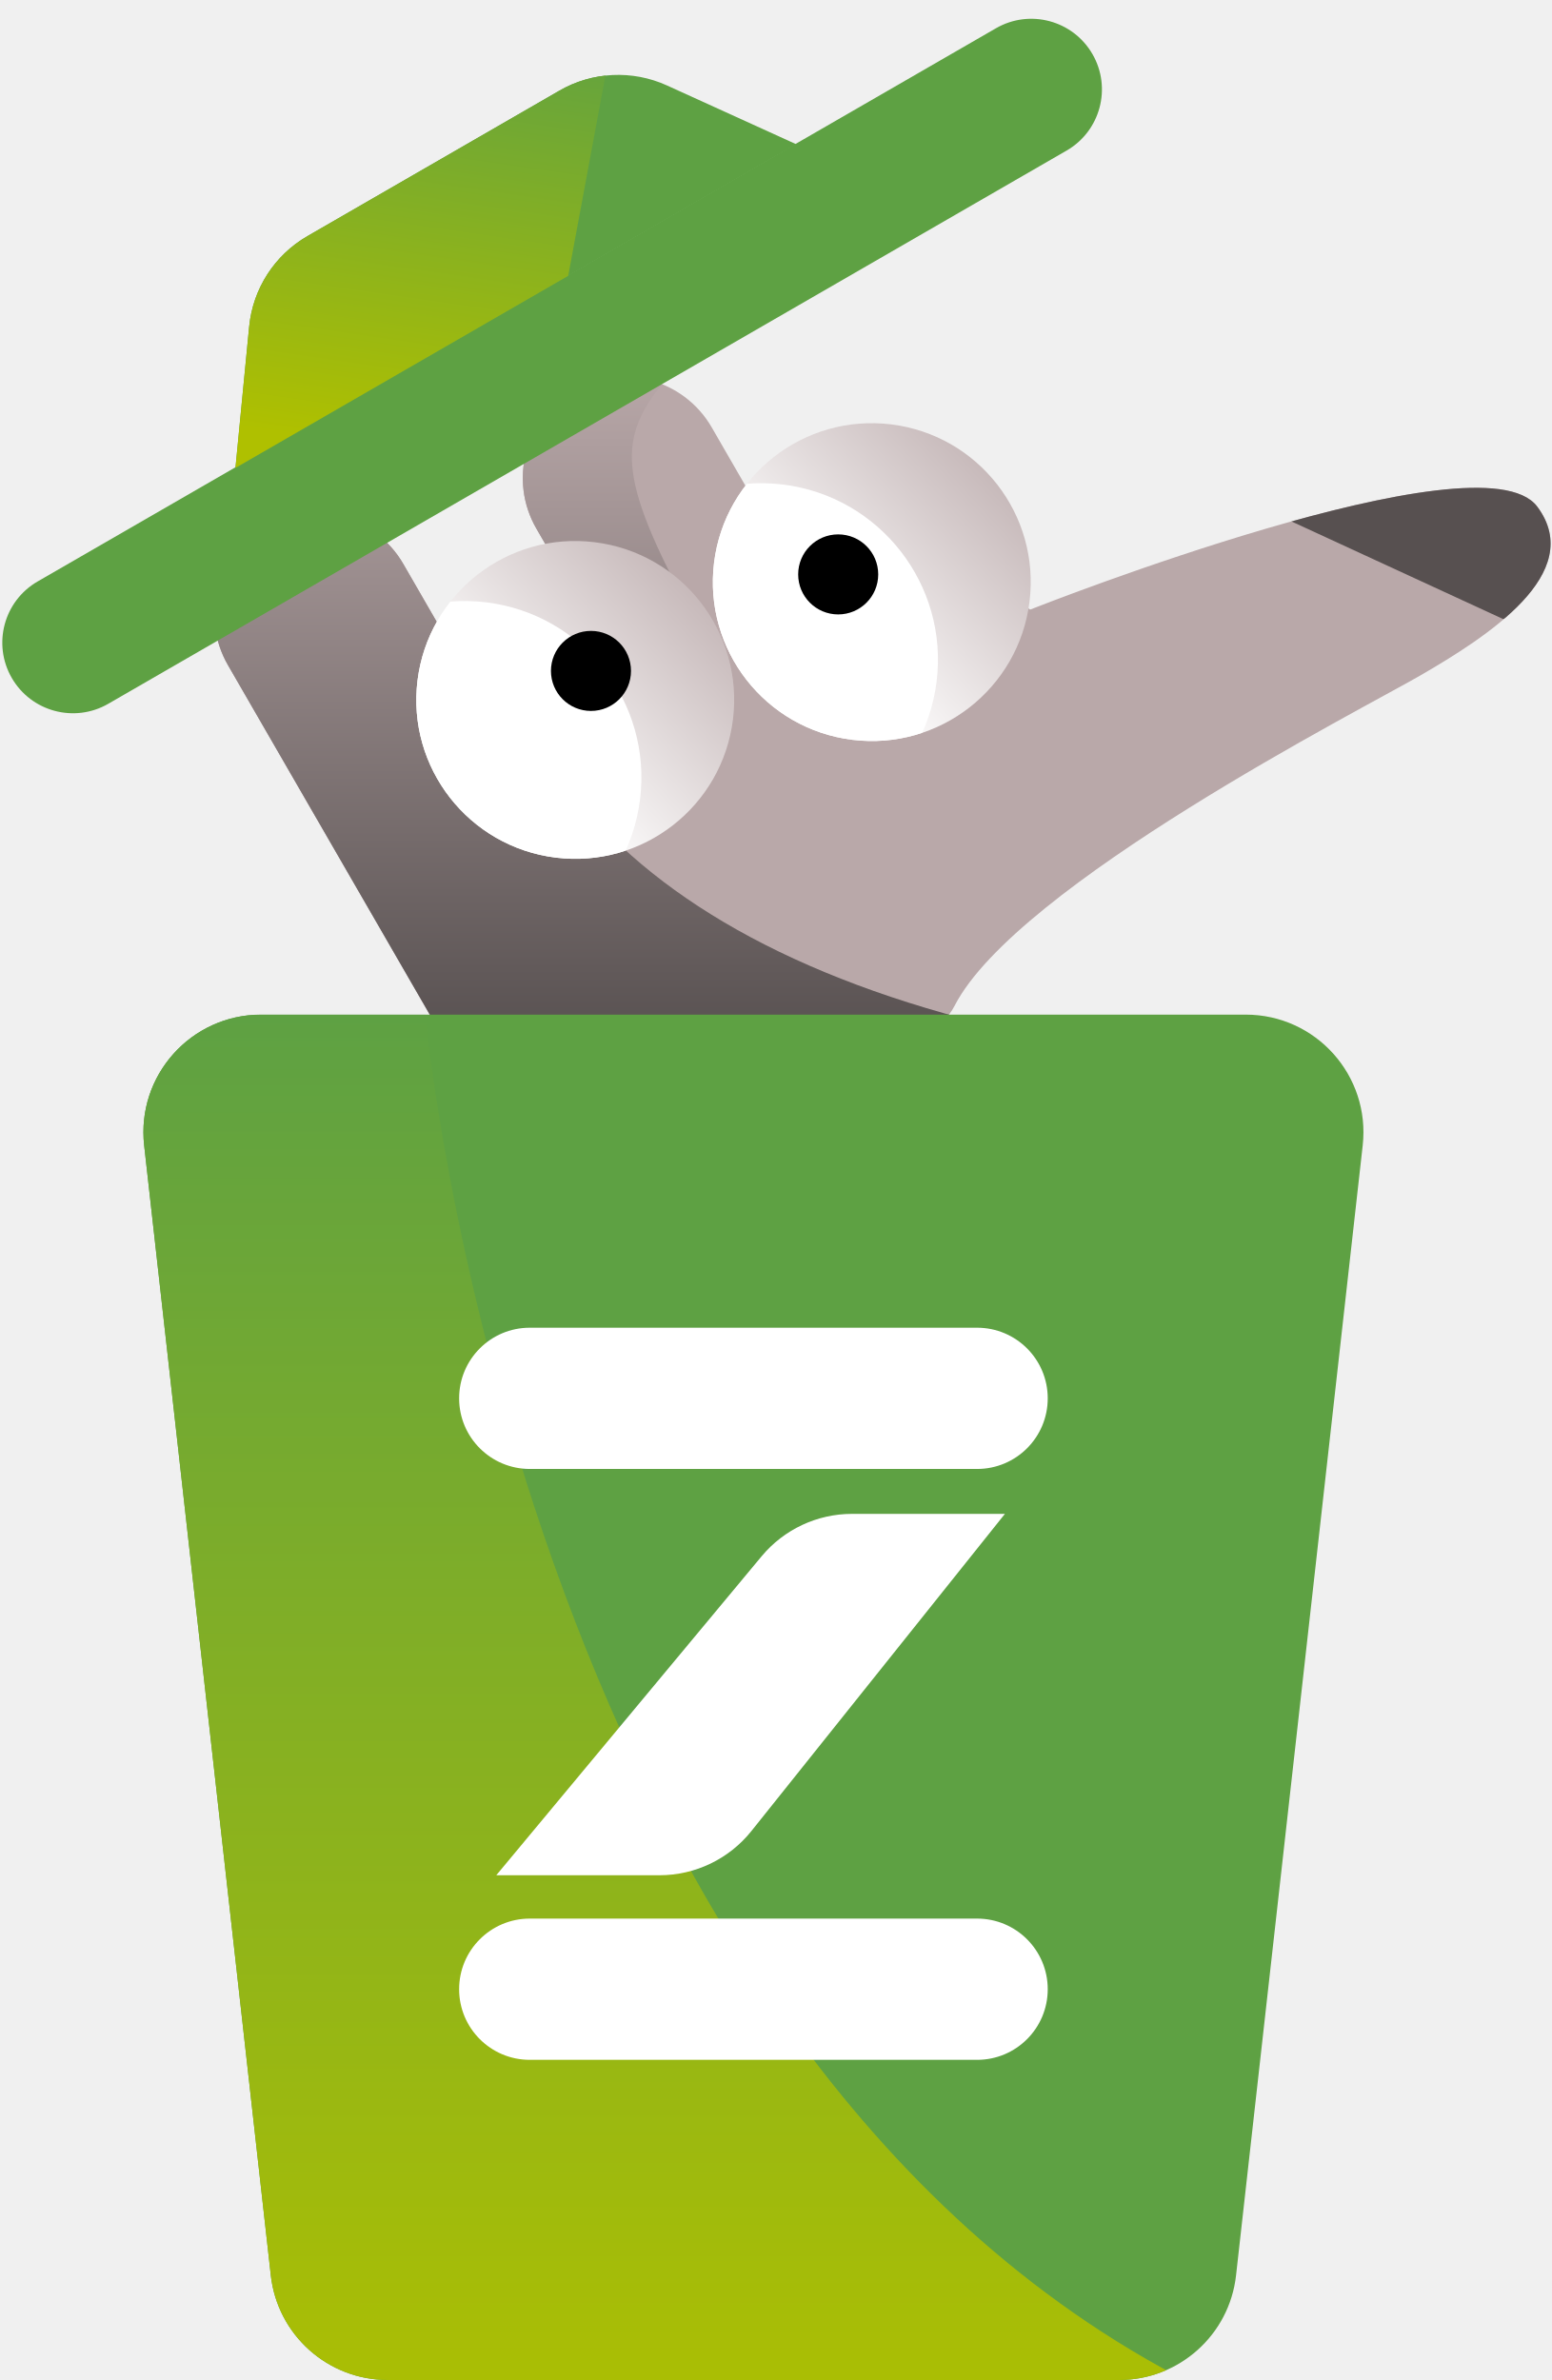
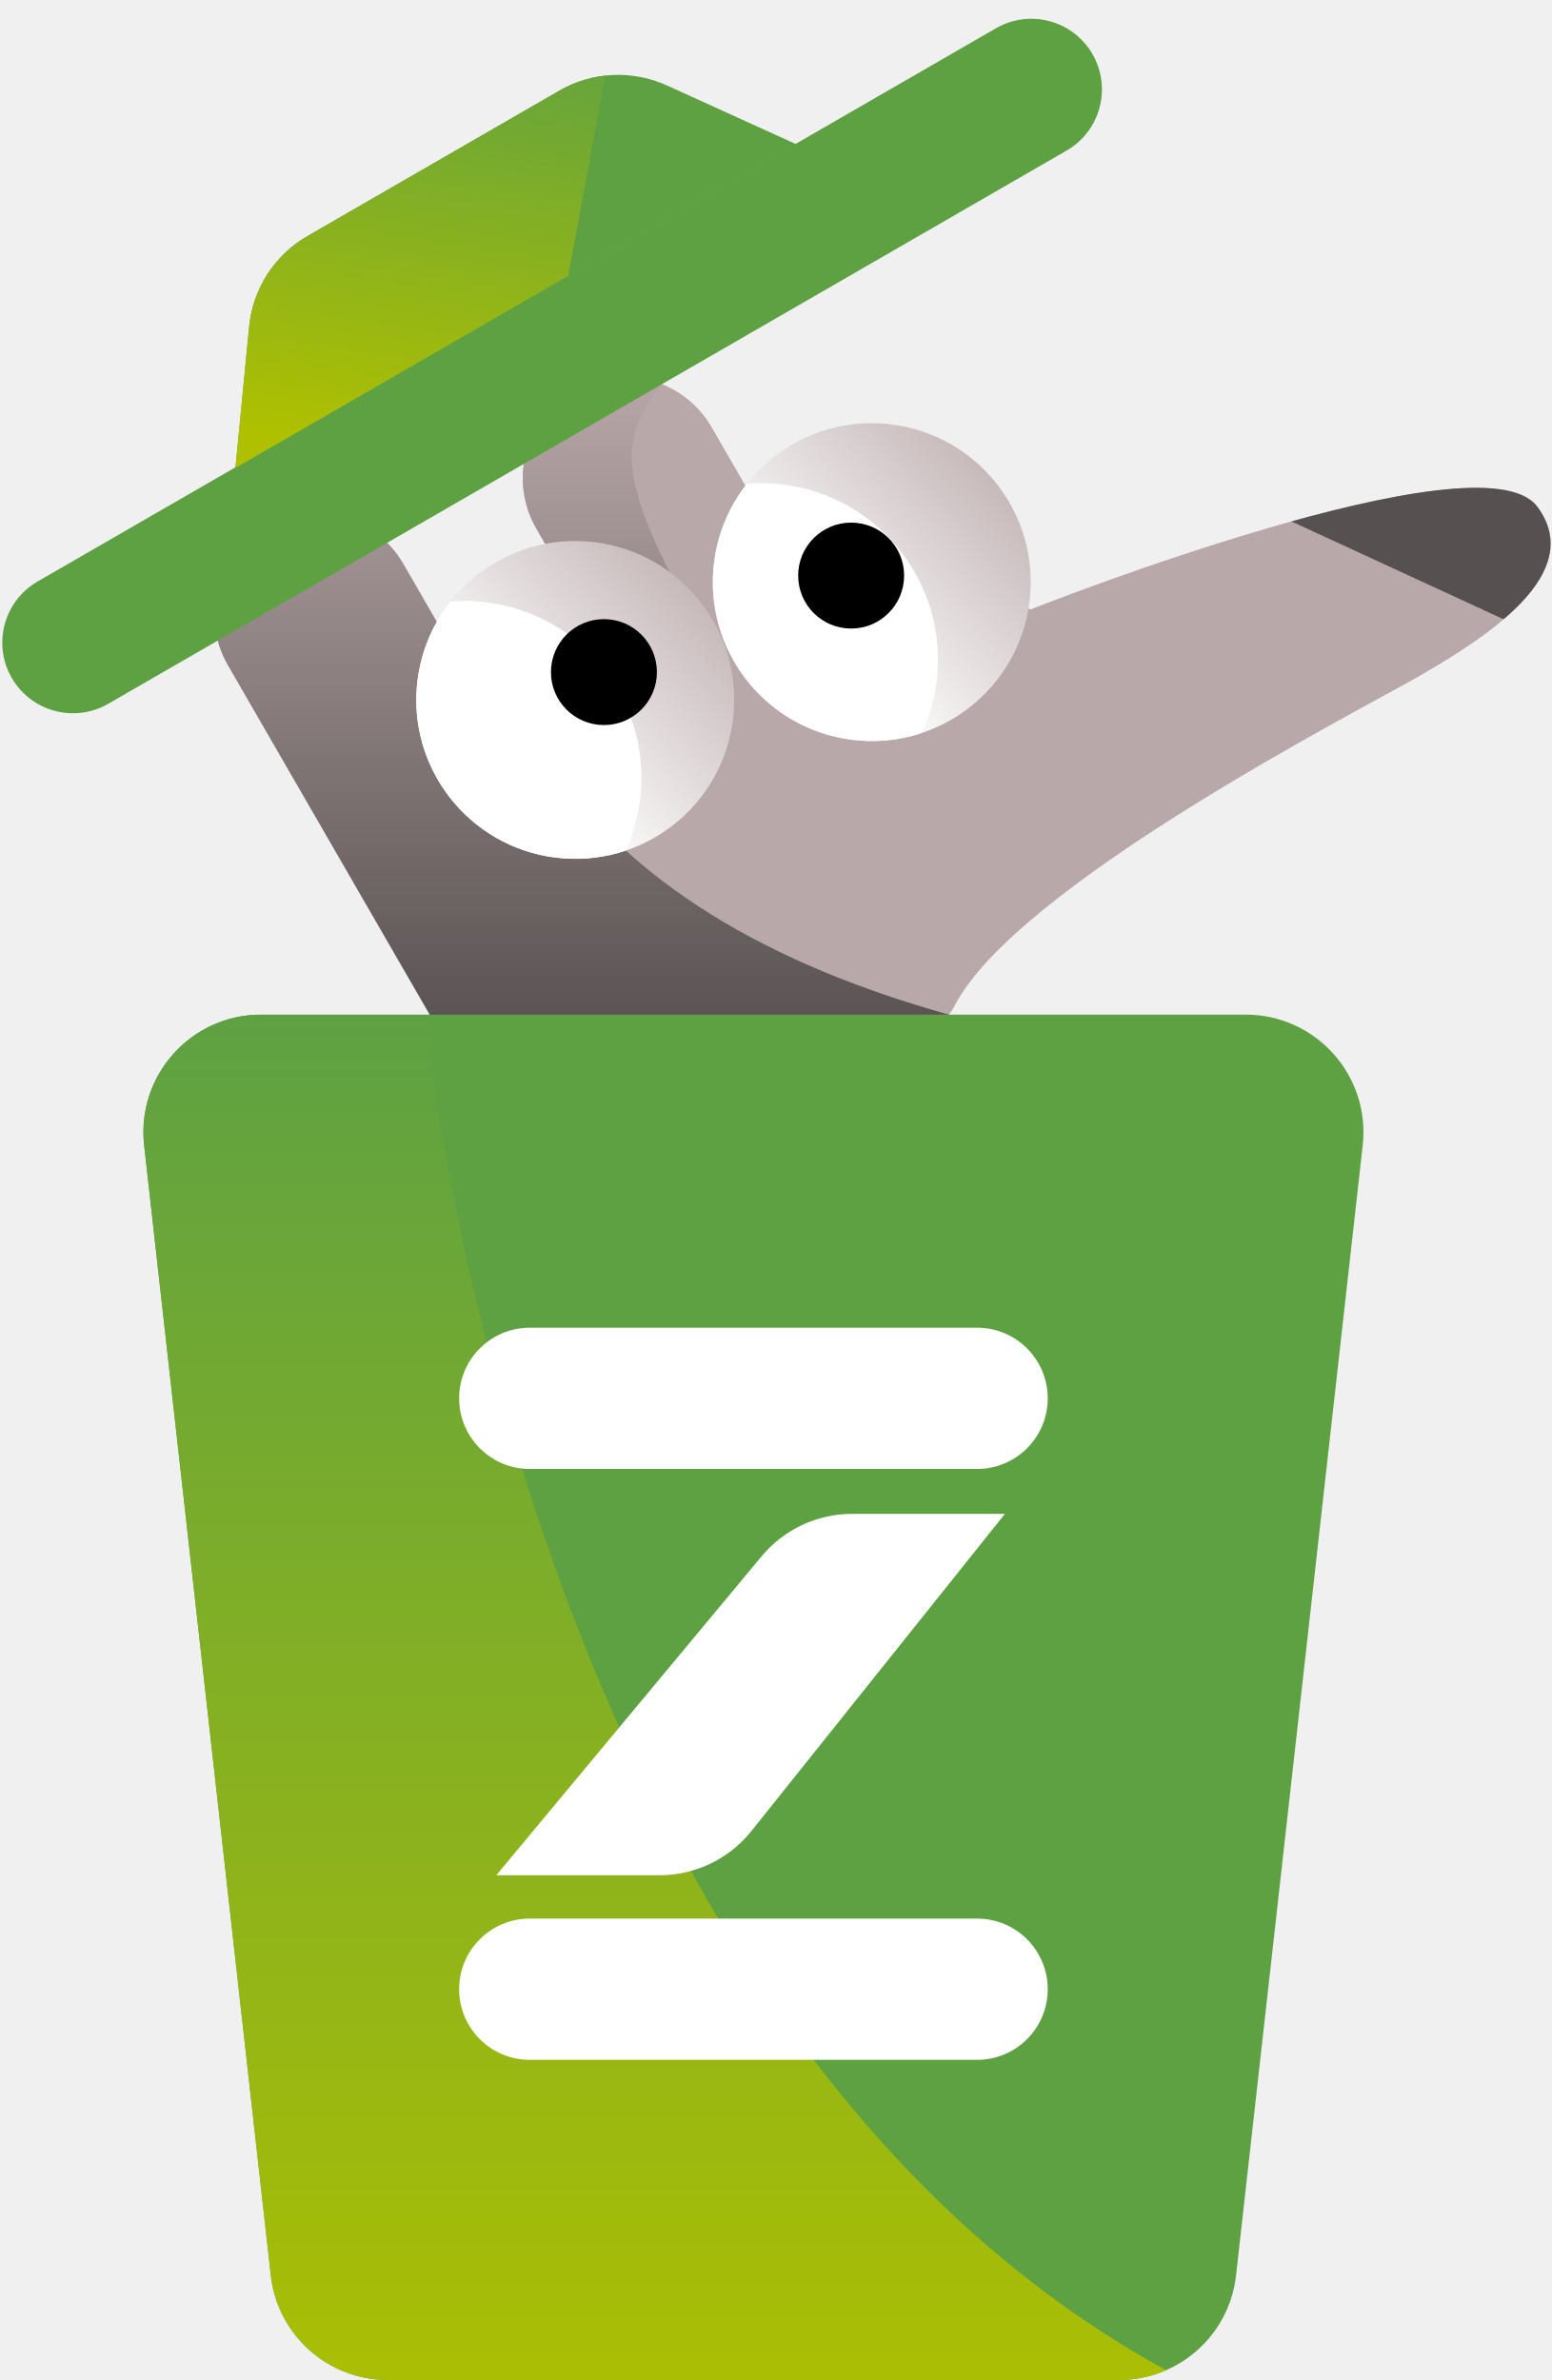
<svg xmlns="http://www.w3.org/2000/svg" width="659" height="1011" viewBox="0 0 659 1011" fill="none">
  <path d="M112.806 224.25C133.134 212.514 159.126 219.479 170.862 239.806L265.439 403.618C277.175 423.945 270.21 449.938 249.883 461.674C229.555 473.41 203.563 466.445 191.827 446.118L97.25 282.306C85.514 261.979 92.479 235.986 112.806 224.25Z" fill="#B9A8A9" />
  <path d="M243.806 166.25C264.134 154.514 290.126 161.479 301.862 181.806L396.439 345.618C408.175 365.945 401.21 391.938 380.883 403.674C360.555 415.41 334.563 408.445 322.827 388.118L228.25 224.306C216.514 203.979 223.479 177.986 243.806 166.25Z" fill="#B9A8A9" />
  <path d="M437.5 259.5C442.5 257.5 629.026 184.143 652.5 215.5C673.257 243.227 631.362 270.046 603 286.5C578.765 300.559 431.5 375.5 405 427C383.8 468.2 250.167 446.5 186 430.5C228.833 345.667 339.1 192.7 437.5 259.5Z" fill="#B9A8A9" />
  <path d="M112.806 224.25C133.134 212.514 159.126 219.479 170.862 239.806L265.439 403.618C277.175 423.945 270.21 449.938 249.883 461.674C229.555 473.41 203.563 466.445 191.827 446.118L97.25 282.306C85.514 261.979 92.479 235.986 112.806 224.25Z" stroke="#B9A8A9" />
  <path d="M243.806 166.25C264.134 154.514 290.126 161.479 301.862 181.806L396.439 345.618C408.175 365.945 401.21 391.938 380.883 403.674C360.555 415.41 334.563 408.445 322.827 388.118L228.25 224.306C216.514 203.979 223.479 177.986 243.806 166.25Z" stroke="#B9A8A9" />
  <path d="M437.5 259.5C442.5 257.5 629.026 184.143 652.5 215.5C673.257 243.227 631.362 270.046 603 286.5C578.765 300.559 431.5 375.5 405 427C383.8 468.2 250.167 446.5 186 430.5C228.833 345.667 339.1 192.7 437.5 259.5Z" stroke="#B9A8A9" />
-   <mask id="mask0_13_90" style="mask-type:alpha" maskUnits="userSpaceOnUse" x="91" y="160" width="568" height="308">
+   <mask id="mask0_16_63" style="mask-type:alpha" maskUnits="userSpaceOnUse" x="91" y="160" width="568" height="308">
    <path d="M112.806 224.25C133.134 212.514 159.126 219.479 170.862 239.806L265.439 403.618C277.175 423.945 270.21 449.938 249.883 461.674C229.555 473.41 203.563 466.445 191.827 446.118L97.25 282.306C85.514 261.979 92.479 235.986 112.806 224.25Z" fill="#B9A8A9" />
    <path d="M243.806 166.25C264.134 154.514 290.126 161.479 301.862 181.806L396.439 345.618C408.175 365.945 401.21 391.938 380.883 403.674C360.555 415.41 334.563 408.445 322.827 388.118L228.25 224.306C216.514 203.979 223.479 177.986 243.806 166.25Z" fill="#B9A8A9" />
    <path d="M437.5 259.5C442.5 257.5 629.026 184.143 652.5 215.5C673.257 243.227 631.362 270.046 603 286.5C578.765 300.559 431.5 375.5 405 427C383.8 468.2 250.167 446.5 186 430.5C228.833 345.667 339.1 192.7 437.5 259.5Z" fill="#B9A8A9" />
    <path d="M112.806 224.25C133.134 212.514 159.126 219.479 170.862 239.806L265.439 403.618C277.175 423.945 270.21 449.938 249.883 461.674C229.555 473.41 203.563 466.445 191.827 446.118L97.25 282.306C85.514 261.979 92.479 235.986 112.806 224.25Z" stroke="#B9A8A9" />
    <path d="M243.806 166.25C264.134 154.514 290.126 161.479 301.862 181.806L396.439 345.618C408.175 365.945 401.21 391.938 380.883 403.674C360.555 415.41 334.563 408.445 322.827 388.118L228.25 224.306C216.514 203.979 223.479 177.986 243.806 166.25Z" stroke="#B9A8A9" />
    <path d="M437.5 259.5C442.5 257.5 629.026 184.143 652.5 215.5C673.257 243.227 631.362 270.046 603 286.5C578.765 300.559 431.5 375.5 405 427C383.8 468.2 250.167 446.5 186 430.5C228.833 345.667 339.1 192.7 437.5 259.5Z" stroke="#B9A8A9" />
  </mask>
-   <g mask="url(#mask0_13_90)">
-     <path d="M212.5 163C182 285 238.5 387.142 409 432.642V444H90.5V163H212.5Z" fill="url(#paint0_linear_13_90)" />
-     <path d="M283 161C262 185.868 262 202.5 293.5 260.5L243.5 276L212.5 202.5C212.5 202.5 304 136.132 283 161Z" fill="url(#paint1_linear_13_90)" />
+   <g mask="url(#mask0_16_63)">
+     <path d="M212.5 163C182 285 238.5 387.142 409 432.642V444H90.5V163H212.5Z" fill="url(#paint0_linear_16_63)" />
+     <path d="M283 161C262 185.868 262 202.5 293.5 260.5L243.5 276L212.5 202.5C212.5 202.5 304 136.132 283 161Z" fill="url(#paint1_linear_16_63)" />
    <path d="M542 218.5L638.5 263L684 245.5L641.5 189.5L542 218.5Z" fill="#575050" />
  </g>
  <path d="M61.227 486.569C57.907 456.935 81.097 431 110.916 431H529.084C558.903 431 582.094 456.935 578.772 486.569L524.979 966.569C522.144 991.87 500.75 1011 475.29 1011H164.71C139.25 1011 117.856 991.87 115.021 966.569L61.227 486.569Z" fill="#5EA143" />
-   <mask id="mask1_13_90" style="mask-type:alpha" maskUnits="userSpaceOnUse" x="60" y="431" width="520" height="580">
+   <mask id="mask1_16_63" style="mask-type:alpha" maskUnits="userSpaceOnUse" x="60" y="431" width="520" height="580">
    <path d="M61.227 486.569C57.907 456.935 81.097 431 110.916 431H529.084C558.903 431 582.094 456.935 578.772 486.569L524.979 966.569C522.144 991.87 500.75 1011 475.29 1011H164.71C139.25 1011 117.856 991.87 115.021 966.569L61.227 486.569Z" fill="#5EA143" />
  </mask>
-   <g mask="url(#mask1_13_90)">
-     <path d="M180.621 431C180.621 431 220 861 500 1009.37V1048H105.096L35 431H180.621Z" fill="url(#paint2_linear_13_90)" />
+   <g mask="url(#mask1_16_63)">
+     <path d="M180.621 431C180.621 431 220 861 500 1009.37V1048H105.096L35 431H180.621Z" fill="url(#paint2_linear_16_63)" />
  </g>
-   <circle cx="370.273" cy="247.273" r="67.5" transform="rotate(7.04916 370.273 247.273)" fill="url(#paint3_linear_13_90)" />
-   <mask id="mask2_13_90" style="mask-type:alpha" maskUnits="userSpaceOnUse" x="302" y="179" width="136" height="136">
-     <circle cx="370.273" cy="247.273" r="67.5" transform="rotate(7.04916 370.273 247.273)" fill="url(#paint4_linear_13_90)" />
+   <circle cx="370.273" cy="247.273" r="67.5" transform="rotate(7.04916 370.273 247.273)" fill="url(#paint3_linear_16_63)" />
+   <mask id="mask2_16_63" style="mask-type:alpha" maskUnits="userSpaceOnUse" x="302" y="179" width="136" height="136">
+     <circle cx="370.273" cy="247.273" r="67.5" transform="rotate(7.04916 370.273 247.273)" fill="url(#paint4_linear_16_63)" />
  </mask>
-   <g mask="url(#mask2_13_90)">
+   <g mask="url(#mask2_16_63)">
    <circle cx="323.37" cy="280.267" r="75" transform="rotate(7.04916 323.37 280.267)" fill="white" />
  </g>
-   <circle cx="244.319" cy="297.319" r="67.5" transform="rotate(7.04916 244.319 297.319)" fill="url(#paint5_linear_13_90)" />
-   <mask id="mask3_13_90" style="mask-type:alpha" maskUnits="userSpaceOnUse" x="176" y="229" width="136" height="136">
-     <circle cx="244.319" cy="297.319" r="67.5" transform="rotate(7.04916 244.319 297.319)" fill="url(#paint6_linear_13_90)" />
+   <circle cx="244.319" cy="297.319" r="67.5" transform="rotate(7.04916 244.319 297.319)" fill="url(#paint5_linear_16_63)" />
+   <mask id="mask3_16_63" style="mask-type:alpha" maskUnits="userSpaceOnUse" x="176" y="229" width="136" height="136">
+     <circle cx="244.319" cy="297.319" r="67.5" transform="rotate(7.04916 244.319 297.319)" fill="url(#paint6_linear_16_63)" />
  </mask>
-   <g mask="url(#mask3_13_90)">
+   <g mask="url(#mask3_16_63)">
    <circle cx="197.415" cy="330.312" r="75" transform="rotate(7.04916 197.415 330.312)" fill="white" />
  </g>
-   <circle cx="251" cy="285" r="17" fill="black" />
-   <circle cx="356" cy="244" r="17" fill="black" />
+   <circle cx="256.5" cy="285.5" r="22.5" fill="black" />
+   <circle cx="361.5" cy="244.5" r="22.5" fill="black" />
  <path d="M5 287.981C-3.284 273.632 1.632 255.284 15.981 247L423.013 12C437.361 3.716 455.709 8.632 463.993 22.981C472.278 37.33 467.361 55.677 453.013 63.962L45.981 298.962C31.632 307.246 13.284 302.33 5 287.981Z" fill="#5EA143" />
  <path d="M105.823 138.756C107.381 122.683 116.605 108.353 130.589 100.28L237.576 38.51C251.561 30.437 268.583 29.613 283.281 36.3L338.161 61.267L100.004 198.767L105.823 138.756Z" fill="#5EA143" />
-   <mask id="mask4_13_90" style="mask-type:alpha" maskUnits="userSpaceOnUse" x="100" y="31" width="239" height="168">
+   <mask id="mask4_16_63" style="mask-type:alpha" maskUnits="userSpaceOnUse" x="100" y="31" width="239" height="168">
    <path d="M105.823 138.756C107.381 122.683 116.605 108.353 130.589 100.28L237.576 38.51C251.561 30.437 268.583 29.613 283.281 36.3L338.161 61.267L100.004 198.767L105.823 138.756Z" fill="#5EA143" />
  </mask>
-   <g mask="url(#mask4_13_90)">
-     <path d="M96.402 142.192C95.825 124.021 105.155 106.969 120.77 97.658L260.432 14.383L183 431L98.044 193.836L96.402 142.192Z" fill="url(#paint7_linear_13_90)" />
+   <g mask="url(#mask4_16_63)">
+     <path d="M96.402 142.192C95.825 124.021 105.155 106.969 120.77 97.658L260.432 14.383L183 431L98.044 193.836L96.402 142.192Z" fill="url(#paint7_linear_16_63)" />
  </g>
  <rect x="195" y="564" width="250" height="60" rx="30" fill="white" />
  <rect x="195" y="815" width="250" height="60" rx="30" fill="white" />
  <path d="M210.783 796.587L323.47 661.101C332.97 649.68 347.056 643.074 361.912 643.074L426.813 643.074L319.145 777.801C309.657 789.674 295.284 796.587 280.086 796.587L210.783 796.587Z" fill="white" />
  <defs>
-     <linearGradient id="paint0_linear_13_90" x1="249.75" y1="155.424" x2="249.75" y2="444" gradientUnits="userSpaceOnUse">
+     <linearGradient id="paint0_linear_16_63" x1="249.75" y1="155.424" x2="249.75" y2="444" gradientUnits="userSpaceOnUse">
      <stop stop-color="#B9A8A9" />
      <stop offset="1" stop-color="#575050" />
    </linearGradient>
-     <linearGradient id="paint1_linear_13_90" x1="249.75" y1="155.424" x2="249.75" y2="444" gradientUnits="userSpaceOnUse">
+     <linearGradient id="paint1_linear_16_63" x1="249.75" y1="155.424" x2="249.75" y2="444" gradientUnits="userSpaceOnUse">
      <stop stop-color="#B9A8A9" />
      <stop offset="1" stop-color="#575050" />
    </linearGradient>
-     <linearGradient id="paint2_linear_13_90" x1="267.5" y1="431" x2="267.5" y2="1048" gradientUnits="userSpaceOnUse">
+     <linearGradient id="paint2_linear_16_63" x1="267.5" y1="431" x2="267.5" y2="1048" gradientUnits="userSpaceOnUse">
      <stop stop-color="#5EA143" />
      <stop offset="1" stop-color="#AFC000" />
    </linearGradient>
-     <linearGradient id="paint3_linear_13_90" x1="349.773" y1="282.773" x2="437.773" y2="179.773" gradientUnits="userSpaceOnUse">
+     <linearGradient id="paint3_linear_16_63" x1="349.773" y1="282.773" x2="437.773" y2="179.773" gradientUnits="userSpaceOnUse">
      <stop stop-color="white" />
      <stop offset="1" stop-color="#B9A8A9" />
    </linearGradient>
-     <linearGradient id="paint4_linear_13_90" x1="388.273" y1="247.773" x2="450.773" y2="164.773" gradientUnits="userSpaceOnUse">
+     <linearGradient id="paint4_linear_16_63" x1="388.273" y1="247.773" x2="450.773" y2="164.773" gradientUnits="userSpaceOnUse">
      <stop stop-color="white" />
      <stop offset="1" stop-color="#B9A8A9" />
    </linearGradient>
-     <linearGradient id="paint5_linear_13_90" x1="223.819" y1="332.819" x2="311.819" y2="229.819" gradientUnits="userSpaceOnUse">
+     <linearGradient id="paint5_linear_16_63" x1="223.819" y1="332.819" x2="311.819" y2="229.819" gradientUnits="userSpaceOnUse">
      <stop stop-color="white" />
      <stop offset="1" stop-color="#B9A8A9" />
    </linearGradient>
-     <linearGradient id="paint6_linear_13_90" x1="262.319" y1="297.819" x2="324.819" y2="214.819" gradientUnits="userSpaceOnUse">
+     <linearGradient id="paint6_linear_16_63" x1="262.319" y1="297.819" x2="324.819" y2="214.819" gradientUnits="userSpaceOnUse">
      <stop stop-color="white" />
      <stop offset="1" stop-color="#B9A8A9" />
    </linearGradient>
-     <linearGradient id="paint7_linear_13_90" x1="173.047" y1="-1.737" x2="145.629" y2="187.927" gradientUnits="userSpaceOnUse">
+     <linearGradient id="paint7_linear_16_63" x1="173.047" y1="-1.737" x2="145.629" y2="187.927" gradientUnits="userSpaceOnUse">
      <stop stop-color="#5EA143" />
      <stop offset="1" stop-color="#AFC000" />
    </linearGradient>
  </defs>
</svg>
